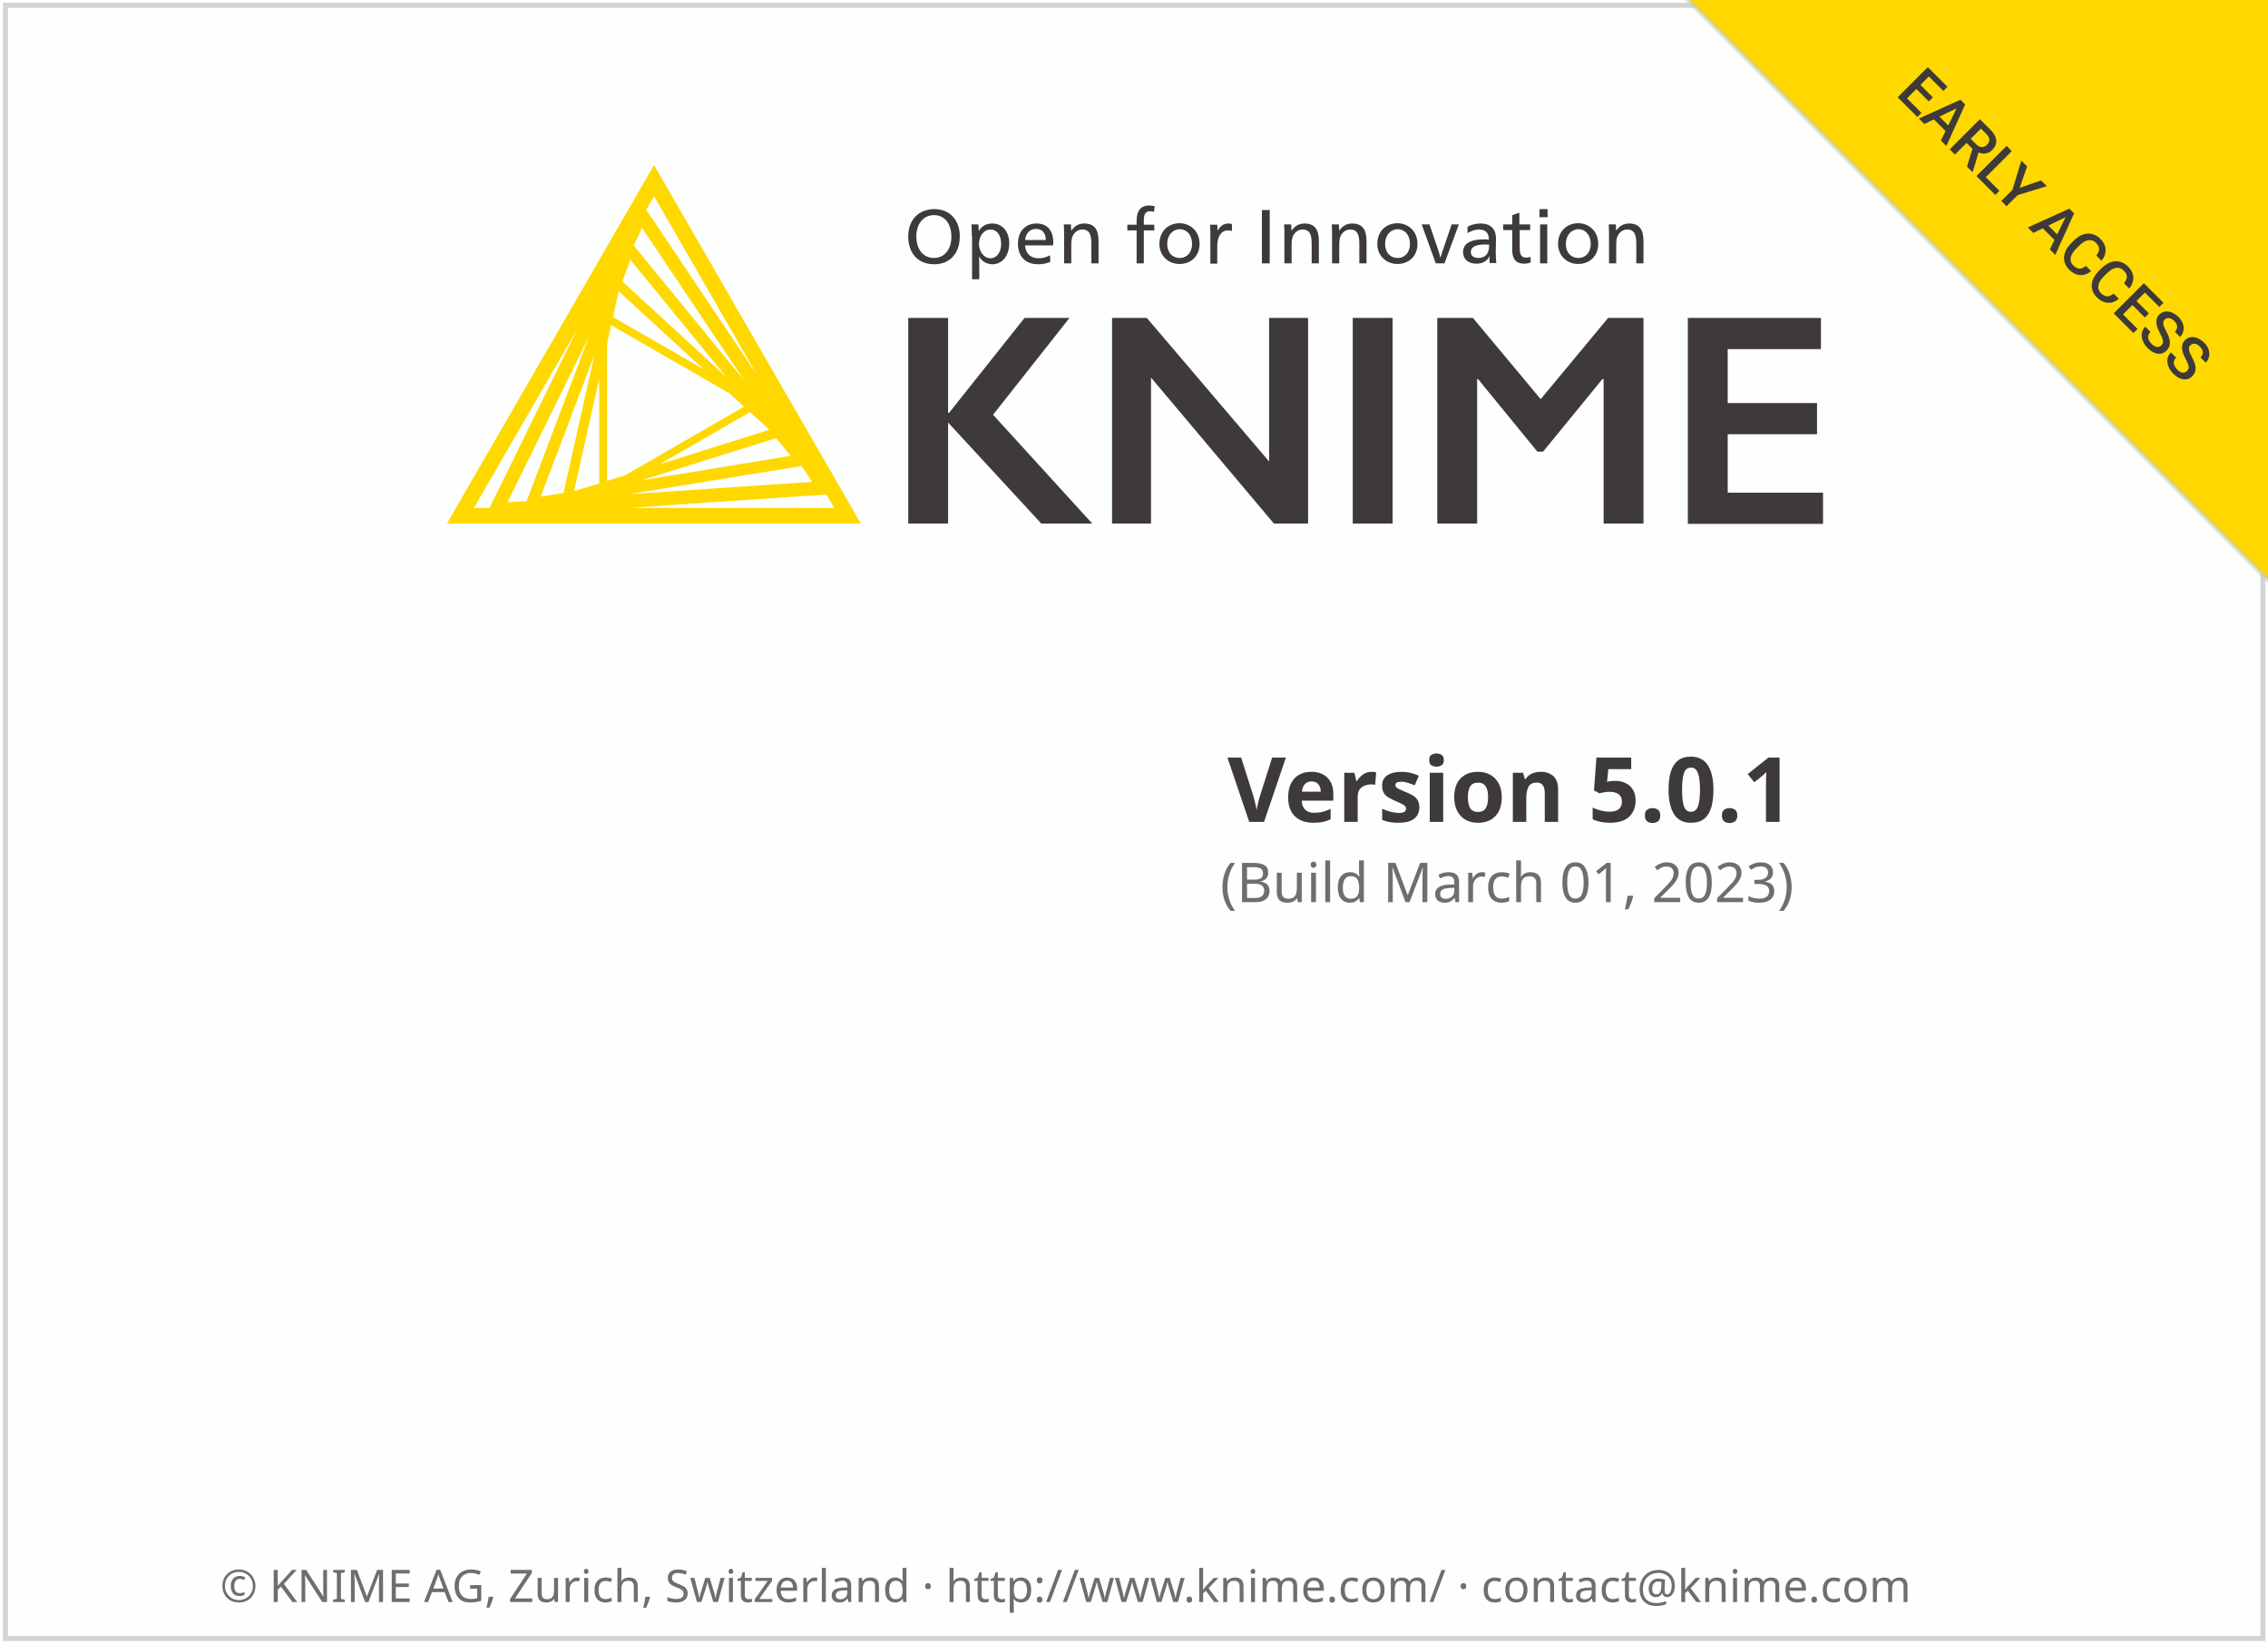
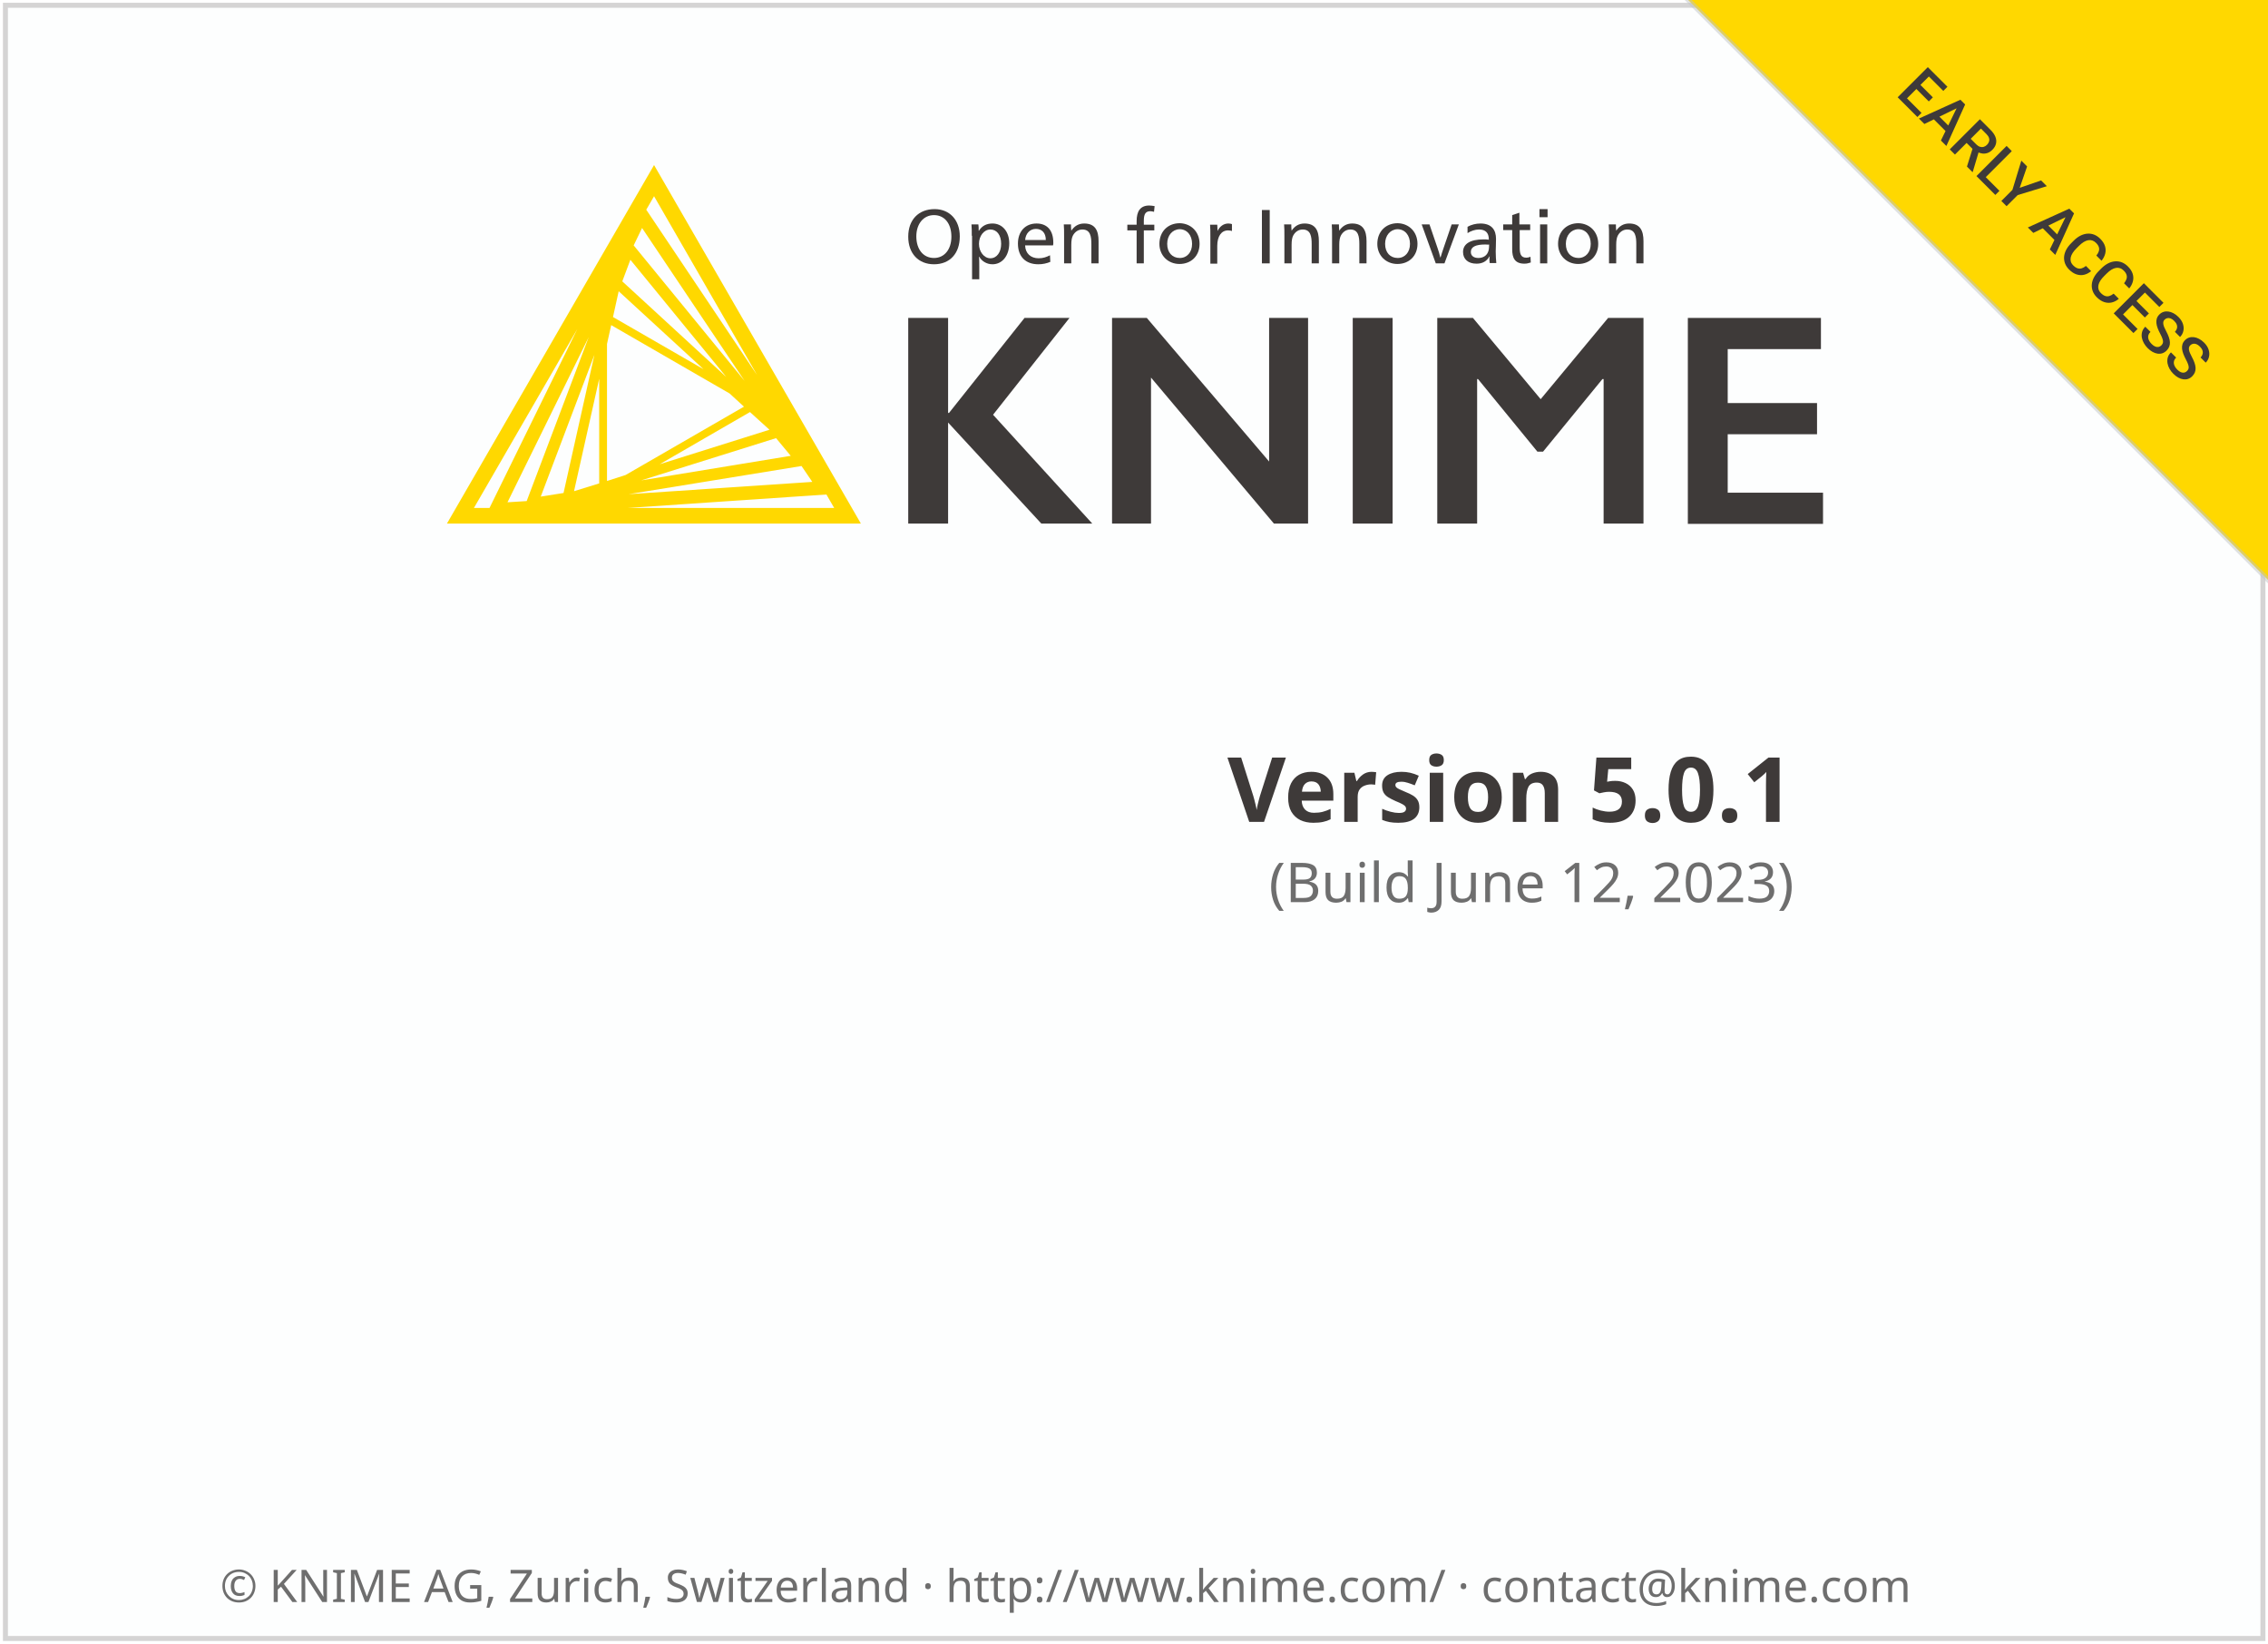
<svg xmlns="http://www.w3.org/2000/svg" height="329" viewBox="0 0 454 329" width="454">
  <g transform="translate(1.086609,119.656)">
    <rect height="326.9" style="fill:#FDFEFE;stroke:#D5D4D4;stroke-width:1" width="451.9" x="0" y="-118.6" />
    <g transform="translate(332,-123)">
      <path d="M125.5 124V0H1.5L125.5 124Z" fill="#FFD800" stroke="#C0C4C6" stroke-opacity="0.5" />
      <path d="M51.557 25.94L50.732 26.765L47.53 23.562L48.354 22.738L51.557 25.94ZM53.856 17.824L47.824 23.856L46.784 22.816L52.816 16.784L53.856 17.824ZM53.827 22.833L53.015 23.645L50.231 20.861L51.043 20.049L53.827 22.833ZM56.744 20.712L55.916 21.54L52.733 18.358L53.562 17.53L56.744 20.712Z" fill="#3E3A39" />
      <path d="M59.16 24.735L52.129 28.161L51.039 27.071L59.342 23.309L60.038 24.005L59.16 24.735ZM55.439 31.471L58.861 24.436L59.586 23.554L60.286 24.254L56.533 32.565L55.439 31.471ZM57.589 29.147L56.765 29.972L53.483 26.69L54.308 25.866L57.589 29.147Z" fill="#3E3A39" />
      <path d="M63.241 27.208L65.374 29.342C65.833 29.8 66.155 30.26 66.34 30.721C66.525 31.183 66.568 31.634 66.468 32.076C66.374 32.518 66.13 32.937 65.735 33.332C65.434 33.633 65.113 33.843 64.774 33.962C64.434 34.08 64.085 34.118 63.725 34.073C63.369 34.026 63.009 33.906 62.644 33.713L62.176 33.551L60.258 31.633L61.074 30.8L62.511 32.238C62.76 32.486 63.011 32.65 63.266 32.727C63.52 32.804 63.764 32.808 63.999 32.739C64.239 32.67 64.456 32.539 64.649 32.346C64.859 32.136 65 31.912 65.072 31.674C65.149 31.437 65.145 31.192 65.059 30.941C64.977 30.687 64.805 30.43 64.546 30.171L63.452 29.077L58.248 34.281L57.208 33.241L63.241 27.208ZM60.651 36.684L61.944 32.557L63.038 33.642L61.815 37.74L61.761 37.794L60.651 36.684Z" fill="#3E3A39" />
      <path d="M67.156 41.539L66.332 42.364L63.303 39.335L64.127 38.511L67.156 41.539ZM69.625 33.593L63.593 39.625L62.553 38.585L68.585 32.553L69.625 33.593Z" fill="#3E3A39" />
      <path d="M72.691 36.659L71.212 40.939L75.492 39.459L76.644 40.611L70.802 42.393L68.581 44.614L67.533 43.565L69.754 41.345L71.535 35.503L72.691 36.659Z" fill="#3E3A39" />
      <path d="M80.961 46.536L73.93 49.963L72.84 48.873L81.143 45.111L81.84 45.807L80.961 46.536ZM77.24 53.273L80.663 46.238L81.388 45.355L82.088 46.056L78.334 54.367L77.24 53.273ZM79.391 50.949L78.566 51.773L75.285 48.492L76.109 47.667L79.391 50.949Z" fill="#3E3A39" />
      <path d="M84.47 56.575L85.506 57.611C85.078 57.973 84.615 58.214 84.118 58.336C83.624 58.455 83.118 58.433 82.602 58.27C82.085 58.107 81.584 57.782 81.098 57.296C80.725 56.923 80.456 56.521 80.29 56.09C80.127 55.657 80.062 55.211 80.095 54.752C80.131 54.291 80.268 53.828 80.505 53.364C80.746 52.903 81.083 52.455 81.516 52.022L82.018 51.52C82.451 51.087 82.9 50.751 83.364 50.514C83.831 50.279 84.296 50.145 84.76 50.112C85.227 50.076 85.677 50.142 86.111 50.311C86.547 50.482 86.955 50.757 87.333 51.135C87.814 51.616 88.132 52.11 88.286 52.618C88.441 53.127 88.453 53.628 88.324 54.122C88.197 54.62 87.952 55.09 87.59 55.535L86.554 54.499C86.787 54.212 86.948 53.929 87.039 53.65C87.133 53.374 87.139 53.098 87.056 52.821C86.976 52.542 86.791 52.258 86.501 51.968C86.263 51.73 86.012 51.567 85.746 51.479C85.481 51.391 85.204 51.373 84.914 51.425C84.624 51.478 84.323 51.599 84.01 51.79C83.704 51.98 83.39 52.236 83.07 52.556L82.56 53.066C82.257 53.37 82.007 53.672 81.811 53.973C81.62 54.274 81.491 54.568 81.425 54.856C81.362 55.146 81.368 55.426 81.446 55.697C81.523 55.967 81.683 56.224 81.927 56.467C82.222 56.763 82.508 56.955 82.784 57.043C83.063 57.134 83.339 57.137 83.613 57.052C83.892 56.966 84.178 56.807 84.47 56.575Z" fill="#3E3A39" />
      <path d="M90.014 62.119L91.05 63.154C90.622 63.516 90.159 63.758 89.662 63.88C89.167 63.998 88.662 63.976 88.145 63.813C87.629 63.65 87.128 63.326 86.641 62.84C86.269 62.467 85.999 62.065 85.834 61.634C85.671 61.2 85.606 60.754 85.639 60.296C85.675 59.834 85.811 59.372 86.049 58.908C86.289 58.447 86.626 57.999 87.06 57.565L87.561 57.064C87.995 56.63 88.444 56.295 88.908 56.057C89.375 55.822 89.84 55.688 90.304 55.655C90.771 55.619 91.221 55.686 91.655 55.854C92.091 56.025 92.499 56.3 92.877 56.679C93.358 57.159 93.675 57.654 93.83 58.162C93.985 58.67 93.997 59.172 93.867 59.666C93.74 60.163 93.496 60.634 93.134 61.079L92.098 60.043C92.33 59.756 92.492 59.473 92.583 59.194C92.677 58.917 92.682 58.641 92.599 58.365C92.519 58.086 92.334 57.801 92.044 57.511C91.807 57.274 91.555 57.111 91.29 57.023C91.025 56.934 90.747 56.916 90.457 56.969C90.167 57.021 89.866 57.143 89.554 57.333C89.248 57.524 88.934 57.779 88.614 58.1L88.104 58.609C87.8 58.913 87.55 59.216 87.354 59.517C87.163 59.818 87.035 60.112 86.969 60.399C86.905 60.689 86.912 60.97 86.99 61.24C87.067 61.511 87.227 61.768 87.47 62.011C87.766 62.306 88.052 62.498 88.328 62.587C88.607 62.678 88.883 62.681 89.156 62.595C89.435 62.51 89.721 62.351 90.014 62.119Z" fill="#3E3A39" />
      <path d="M94.804 69.187L93.979 70.011L90.776 66.809L91.601 65.984L94.804 69.187ZM97.103 61.071L91.07 67.103L90.031 66.063L96.063 60.031L97.103 61.071ZM97.074 66.08L96.262 66.892L93.478 64.107L94.29 63.295L97.074 66.08ZM99.991 63.958L99.162 64.787L95.98 61.605L96.809 60.776L99.991 63.958Z" fill="#3E3A39" />
      <path d="M99.556 72.481C99.68 72.357 99.771 72.227 99.829 72.091C99.89 71.959 99.913 71.805 99.9 71.632C99.886 71.457 99.831 71.248 99.734 71.002C99.643 70.756 99.506 70.462 99.324 70.119C99.125 69.744 98.958 69.38 98.823 69.03C98.693 68.679 98.61 68.342 98.574 68.019C98.541 67.693 98.568 67.386 98.657 67.099C98.748 66.809 98.918 66.54 99.166 66.291C99.412 66.045 99.687 65.873 99.991 65.773C100.297 65.676 100.619 65.65 100.956 65.694C101.299 65.739 101.641 65.852 101.984 66.034C102.329 66.214 102.66 66.462 102.978 66.78C103.426 67.227 103.728 67.695 103.885 68.184C104.046 68.676 104.073 69.148 103.968 69.601C103.866 70.057 103.647 70.454 103.31 70.79L102.278 69.759C102.477 69.56 102.609 69.342 102.676 69.104C102.747 68.867 102.742 68.618 102.659 68.358C102.579 68.102 102.409 67.843 102.149 67.584C101.904 67.338 101.662 67.171 101.424 67.082C101.187 66.994 100.965 66.973 100.757 67.02C100.55 67.067 100.367 67.171 100.206 67.331C100.093 67.444 100.016 67.574 99.974 67.72C99.936 67.864 99.93 68.03 99.958 68.218C99.988 68.403 100.05 68.611 100.144 68.843C100.238 69.075 100.364 69.333 100.521 69.618C100.756 70.052 100.937 70.454 101.064 70.824C101.194 71.191 101.266 71.534 101.279 71.851C101.293 72.169 101.245 72.466 101.134 72.742C101.027 73.015 100.851 73.274 100.608 73.517C100.354 73.771 100.074 73.949 99.767 74.051C99.463 74.151 99.144 74.177 98.81 74.13C98.481 74.083 98.146 73.966 97.803 73.778C97.466 73.59 97.136 73.334 96.813 73.011C96.523 72.721 96.276 72.397 96.071 72.037C95.87 71.681 95.733 71.31 95.661 70.923C95.592 70.534 95.609 70.152 95.711 69.779C95.816 69.404 96.029 69.056 96.349 68.735L97.389 69.775C97.193 69.972 97.059 70.172 96.987 70.376C96.918 70.583 96.9 70.792 96.933 71.002C96.969 71.209 97.046 71.413 97.165 71.615C97.287 71.819 97.44 72.014 97.625 72.199C97.868 72.442 98.106 72.611 98.338 72.705C98.573 72.801 98.793 72.829 99.001 72.787C99.208 72.746 99.393 72.644 99.556 72.481Z" fill="#3E3A39" />
      <path d="M104.693 77.618C104.818 77.494 104.909 77.364 104.967 77.229C105.028 77.096 105.051 76.943 105.037 76.769C105.023 76.595 104.968 76.385 104.872 76.139C104.78 75.894 104.644 75.599 104.461 75.257C104.262 74.881 104.095 74.518 103.96 74.167C103.83 73.816 103.747 73.479 103.711 73.156C103.678 72.83 103.706 72.524 103.794 72.236C103.885 71.946 104.055 71.677 104.304 71.428C104.55 71.183 104.825 71.01 105.128 70.911C105.435 70.814 105.757 70.788 106.094 70.832C106.436 70.876 106.779 70.989 107.121 71.172C107.467 71.351 107.798 71.6 108.116 71.917C108.563 72.365 108.866 72.833 109.023 73.322C109.183 73.814 109.211 74.286 109.106 74.739C109.004 75.195 108.784 75.591 108.447 75.928L107.415 74.896C107.614 74.698 107.747 74.479 107.813 74.242C107.885 74.004 107.88 73.756 107.797 73.496C107.717 73.239 107.547 72.981 107.287 72.721C107.041 72.475 106.8 72.308 106.562 72.22C106.324 72.132 106.102 72.111 105.895 72.158C105.688 72.205 105.504 72.308 105.344 72.468C105.231 72.582 105.153 72.712 105.112 72.858C105.073 73.001 105.068 73.167 105.095 73.355C105.126 73.54 105.188 73.749 105.282 73.981C105.376 74.213 105.501 74.471 105.659 74.755C105.894 75.189 106.074 75.591 106.202 75.961C106.331 76.329 106.403 76.671 106.417 76.989C106.431 77.306 106.382 77.603 106.272 77.879C106.164 78.153 105.989 78.411 105.746 78.654C105.492 78.908 105.211 79.087 104.905 79.189C104.601 79.288 104.282 79.314 103.948 79.267C103.619 79.221 103.283 79.103 102.941 78.915C102.604 78.727 102.274 78.472 101.951 78.149C101.661 77.859 101.413 77.534 101.209 77.175C101.007 76.819 100.871 76.447 100.799 76.061C100.73 75.671 100.746 75.29 100.848 74.917C100.953 74.541 101.166 74.193 101.487 73.873L102.526 74.913C102.33 75.109 102.196 75.309 102.125 75.514C102.056 75.721 102.038 75.929 102.071 76.139C102.107 76.347 102.184 76.551 102.303 76.752C102.424 76.957 102.578 77.152 102.763 77.337C103.006 77.58 103.243 77.748 103.475 77.842C103.71 77.939 103.931 77.966 104.138 77.925C104.345 77.884 104.53 77.781 104.693 77.618Z" fill="#3E3A39" />
    </g>
    <text style="font-size:9px;fill:#6E6E6E;font-family:sans-serif;" x="43" y="201">© KNIME AG, Zurich, Switzerland · http://www.knime.com/ · contact@knime.com</text>
    <text id="KNIME-Version" style="font-size:18px;text-align:end;text-anchor:end;fill:#3E3A39;font-family:sans-serif;font-weight:bold" x="358" y="44.844">
      <tspan style="text-align:end;text-anchor:end">Version 5.0.1</tspan>
    </text>
    <text id="KNIME-Builddate" style="font-size:11px;text-align:end;text-anchor:end;fill:#6E6E6E;font-family:sans-serif" x="358" y="60.917">
-       <tspan style="text-align:end;text-anchor:end">(Build March 01, 2023)</tspan>
+       <tspan style="text-align:end;text-anchor:end">(Build June 12, 2023)</tspan>
    </text>
    <g transform="matrix(0.60,0,0,0.60,75,-100)">
      <path class="yellow" d="m 91.4,22.3 -69.1,119.6 138.1,0 -69,-119.6 z m -15.7,105.4 0,-45.7 1.4,-6.3 39.5,22.8 4.8,4.4 -39.5,22.8 -6.2,2 z m 2,-54.7 1.9,-8.6 28.3,26 L 77.7,73 Z m -4.6,55.5 -8.4,2.6 8.4,-37.5 0,34.9 z m 50.3,-23.8 6.5,5.9 -36.6,11.5 30.1,-17.4 z M 80.8,61.1 83.5,53.9 115.5,93 80.8,61.1 Z m -19.6,70.6 -7.6,1.2 17.9,-47.3 -10.3,46.1 z m 70.9,-18.3 4.9,5.9 -49.9,8.2 45,-14.1 z m -47.5,-64.3 2.8,-5.8 34.2,51 -37,-45.2 z m -35.7,85.3 -6.4,0.4 27.1,-55.1 -20.7,54.7 z m 91.7,-11.7 3.6,5.3 -61.3,4.1 57.7,-9.4 z m -14.8,-30.3 -37,-55.2 2.6,-4.5 34.4,59.7 z M 65.8,77 36.5,136.7 31.3,136.7 65.8,77 Z m 16.7,59.7 66.4,-4.5 2.6,4.5 -69,0 z" />
      <g class="masala">
        <g>
          <path d="m 193.4,46.1 c 0,5.7 -3.3,9.3 -8.6,9.3 -5.2,0 -8.6,-3.6 -8.6,-9.2 0,-5.7 3.5,-9.2 8.8,-9.2 5,0 8.4,3.6 8.4,9.1 z m -14.5,0 c 0,4.3 2.3,7.2 5.9,7.2 3.5,0 5.8,-2.9 5.8,-7.1 0,-4.4 -2.3,-7.2 -5.8,-7.2 -3.5,0 -5.9,2.9 -5.9,7.1 z" />
          <path d="m 197.4,45.9 c 0,-1.4 0,-2.8 -0.1,-3.8 l 2.3,0 c 0.1,0.5 0.1,1.4 0.1,2.1 l 0.1,0 c 1,-1.6 2.5,-2.4 4.5,-2.4 3.3,0 5.6,2.7 5.6,6.6 0,4.1 -2.3,7 -5.6,7 -2,0 -3.6,-1.1 -4.4,-2.5 l -0.1,0 c 0.1,0.5 0.1,2.4 0.1,3.2 l 0,4.3 -2.4,0 0,-14.5 z m 2.4,2.7 c 0,2.6 1.7,4.8 3.8,4.8 2.2,0 3.6,-2.1 3.6,-4.8 0,-2.9 -1.4,-4.8 -3.6,-4.8 -2.1,0 -3.8,2.1 -3.8,4.8 z" />
          <path d="m 215.2,49.2 c 0.1,2.6 1.9,4.2 4.5,4.2 1.5,0 2.6,-0.4 3.8,-1 l 0.1,2.2 c -1.2,0.5 -2.5,0.8 -4,0.8 -4.3,0 -6.8,-2.6 -6.8,-6.9 0,-4.1 2.5,-6.7 6.2,-6.7 3.4,0 5.6,2.1 5.6,6.4 0,0.3 0,0.7 -0.1,0.9 l -9.3,0 z m 6.9,-1.9 c 0,-2.5 -1.4,-3.7 -3.3,-3.7 -1.9,0 -3.4,1.4 -3.6,3.7 l 6.9,0 z" />
          <path d="m 230.6,44.2 c 1,-1.5 2.4,-2.4 4.3,-2.4 3.7,0 4.8,2.4 4.8,5.9 l 0,7.4 -2.4,0 0,-6.4 c 0,-2.5 -0.3,-4.9 -3,-4.9 -1.3,0 -2.4,0.7 -3.1,1.9 -0.4,0.7 -0.6,1.7 -0.6,3.2 l 0,6.2 -2.4,0 0,-9.2 c 0,-1.4 0,-2.8 -0.1,-3.8 l 2.4,0 c 0,0.5 0,1.4 0.1,2.1 l 0,0 z" />
          <path d="m 258.2,37.9 c -0.4,-0.1 -0.9,-0.2 -1.2,-0.2 -1.6,0 -2.2,0.9 -2.2,3.2 l 0,1.3 3.5,0 0,1.9 -3.5,0 0,11 -2.4,0 0,-11 -3.1,0 0,-1.9 3.1,0 0,-1.2 c 0,-3.1 1.1,-5.2 4.2,-5.2 0.6,0 1.1,0.1 1.8,0.2 l -0.2,1.9 z" />
          <path d="m 273.4,48.6 c 0,4 -2.8,6.7 -6.7,6.7 -3.8,0 -6.7,-2.8 -6.7,-6.7 0,-4.1 2.8,-6.9 6.8,-6.9 3.8,0.1 6.6,2.9 6.6,6.9 z m -10.8,0 c 0,2.9 1.7,4.7 4.2,4.7 2.4,0 4.1,-1.9 4.1,-4.7 0,-2.9 -1.7,-4.9 -4.2,-4.9 -2.4,0.1 -4.1,2.1 -4.1,4.9 z" />
          <path d="m 279.4,44.3 c 0.7,-1.5 2,-2.5 3.6,-2.5 0.5,0 0.9,0.1 1.2,0.2 l 0,2.3 c -0.3,-0.1 -0.7,-0.2 -1.3,-0.2 -2.2,0 -3.6,1.9 -3.6,5.2 l 0,5.9 -2.3,0 0,-9.2 c 0,-1.4 0,-2.8 -0.1,-3.8 l 2.4,0 c 0,0.5 0.1,1.4 0.1,2.1 l 0,0 z" />
          <path d="m 296.8,55.1 -2.6,0 0,-17.8 2.6,0 0,17.8 z" />
          <path d="m 304.1,44.2 c 1,-1.5 2.4,-2.4 4.3,-2.4 3.7,0 4.8,2.4 4.8,5.9 l 0,7.4 -2.4,0 0,-6.4 c 0,-2.5 -0.3,-4.9 -3,-4.9 -1.3,0 -2.4,0.7 -3.1,1.9 -0.4,0.7 -0.6,1.7 -0.6,3.2 l 0,6.2 -2.4,0 0,-9.2 c 0,-1.4 0,-2.8 -0.1,-3.8 l 2.4,0 c 0,0.5 0,1.4 0.1,2.1 l 0,0 z" />
          <path d="m 320,44.2 c 1,-1.5 2.4,-2.4 4.3,-2.4 3.7,0 4.8,2.4 4.8,5.9 l 0,7.4 -2.4,0 0,-6.4 c 0,-2.5 -0.3,-4.9 -3,-4.9 -1.3,0 -2.4,0.7 -3.1,1.9 -0.4,0.7 -0.6,1.7 -0.6,3.2 l 0,6.2 -2.4,0 0,-9.2 c 0,-1.4 0,-2.8 -0.1,-3.8 l 2.4,0 c 0,0.5 0,1.4 0.1,2.1 l 0,0 z" />
          <path d="m 346.1,48.6 c 0,4 -2.8,6.7 -6.7,6.7 -3.8,0 -6.7,-2.8 -6.7,-6.7 0,-4.1 2.8,-6.9 6.8,-6.9 3.8,0.1 6.6,2.9 6.6,6.9 z m -10.8,0 c 0,2.9 1.7,4.7 4.2,4.7 2.4,0 4.1,-1.9 4.1,-4.7 0,-2.9 -1.7,-4.9 -4.2,-4.9 -2.4,0.1 -4.1,2.1 -4.1,4.9 z" />
          <path d="m 352.8,50 c 0.3,0.8 0.7,2.2 0.9,3.1 l 0.1,0 c 0.3,-0.9 0.7,-2.4 1,-3.1 l 2.7,-7.9 2.4,0 -4.8,13 -2.9,0 -4.7,-13 2.6,0 2.7,7.9 z" />
          <path d="m 362.8,42.9 c 1.2,-0.7 2.8,-1.1 4.3,-1.1 3.8,0 5.2,2.2 5.2,5.1 0,1.7 -0.1,3.7 -0.1,4.2 0,1.4 0.1,3 0.2,3.9 l -2.2,0 c 0,-0.2 -0.1,-0.7 -0.1,-1.1 0,-0.3 0,-0.8 0.1,-1.1 l -0.1,0 c -0.9,1.6 -2.3,2.4 -4.3,2.4 -2.8,0 -4.5,-1.5 -4.5,-3.9 0,-2.7 2.4,-4.2 6.8,-4.2 0.5,0 1.3,0 1.8,0.1 l 0,-0.1 c 0,-2.2 -1.1,-3.3 -3.3,-3.3 -1.3,0 -2.7,0.5 -3.8,1.2 l 0,-2.1 z m 5.9,5.9 c -3.2,0 -4.8,0.8 -4.8,2.5 0,1.3 1,2 2.5,2 1.5,0 2.7,-0.7 3.2,-1.9 0.3,-0.6 0.4,-1.4 0.4,-2.6 -0.2,0.1 -0.7,0 -1.3,0 z" />
          <path d="m 380.2,42.1 3.5,0 0,1.9 -3.5,0 0,5.7 c 0,2.1 0.3,3.5 2.2,3.5 0.5,0 0.9,-0.1 1.4,-0.3 l 0.1,1.9 c -0.6,0.2 -1.3,0.4 -2.1,0.4 -3.3,0 -4.1,-2 -4.1,-4.8 l 0,-6.4 -3,0 0,-1.9 3,0 0,-3.1 2.4,-0.8 0,3.9 z" />
          <path d="m 389.5,39.7 -2.7,0 0,-2.7 2.7,0 0,2.7 z m -0.1,15.4 -2.4,0 0,-13 2.4,0 0,13 z" />
          <path d="m 406.4,48.6 c 0,4 -2.8,6.7 -6.7,6.7 -3.8,0 -6.7,-2.8 -6.7,-6.7 0,-4.1 2.8,-6.9 6.8,-6.9 3.8,0.1 6.6,2.9 6.6,6.9 z m -10.8,0 c 0,2.9 1.7,4.7 4.2,4.7 2.4,0 4.1,-1.9 4.1,-4.7 0,-2.9 -1.7,-4.9 -4.2,-4.9 -2.4,0.1 -4.1,2.1 -4.1,4.9 z" />
          <path d="m 412.4,44.2 c 1,-1.5 2.4,-2.4 4.3,-2.4 3.7,0 4.8,2.4 4.8,5.9 l 0,7.4 -2.4,0 0,-6.4 c 0,-2.5 -0.3,-4.9 -3,-4.9 -1.3,0 -2.4,0.7 -3.1,1.9 -0.4,0.7 -0.6,1.7 -0.6,3.2 l 0,6.2 -2.4,0 0,-9.2 c 0,-1.4 0,-2.8 -0.1,-3.8 l 2.4,0 c 0,0.5 0,1.4 0.1,2.1 l 0,0 z" />
        </g>
        <g>
          <path d="m 189.5,73.3 0,31.7 0.3,0 25.2,-31.7 15,0 -25.5,32.3 33.1,36.3 -17,0 -31.1,-33.7 0,33.7 -13.3,0 0,-68.6 13.3,0 z" />
          <path d="m 255.8,73.3 40.8,47.9 0,-47.9 13,0 0,68.6 -11.4,0 -41,-48.7 0,48.7 -13,0 0,-68.6 11.6,0 z" />
          <path d="m 337.8,73.3 0,68.6 -13.3,0 0,-68.6 13.3,0 z" />
          <path d="m 364.6,73.3 22.6,27.1 22.5,-27.1 11.8,0 0,68.6 -13.3,0 0,-48.2 -0.4,0 -19.8,24.2 -1.9,0 -19.8,-24.2 -0.3,0 0,48.2 -13.3,0 0,-68.6 11.9,0 z" />
          <path d="m 480.7,73.3 0,10.4 -31.1,0 0,18 29.8,0 0,10.4 -29.8,0 0,19.5 31.8,0 0,10.4 -45.1,0 0,-68.7 44.4,0 z" />
        </g>
      </g>
    </g>
  </g>
  <style type="text/css">
	.yellow {
		fill:#FFD800;
	}
	.masala {
		fill:#3E3A39;
	}
</style>
</svg>
